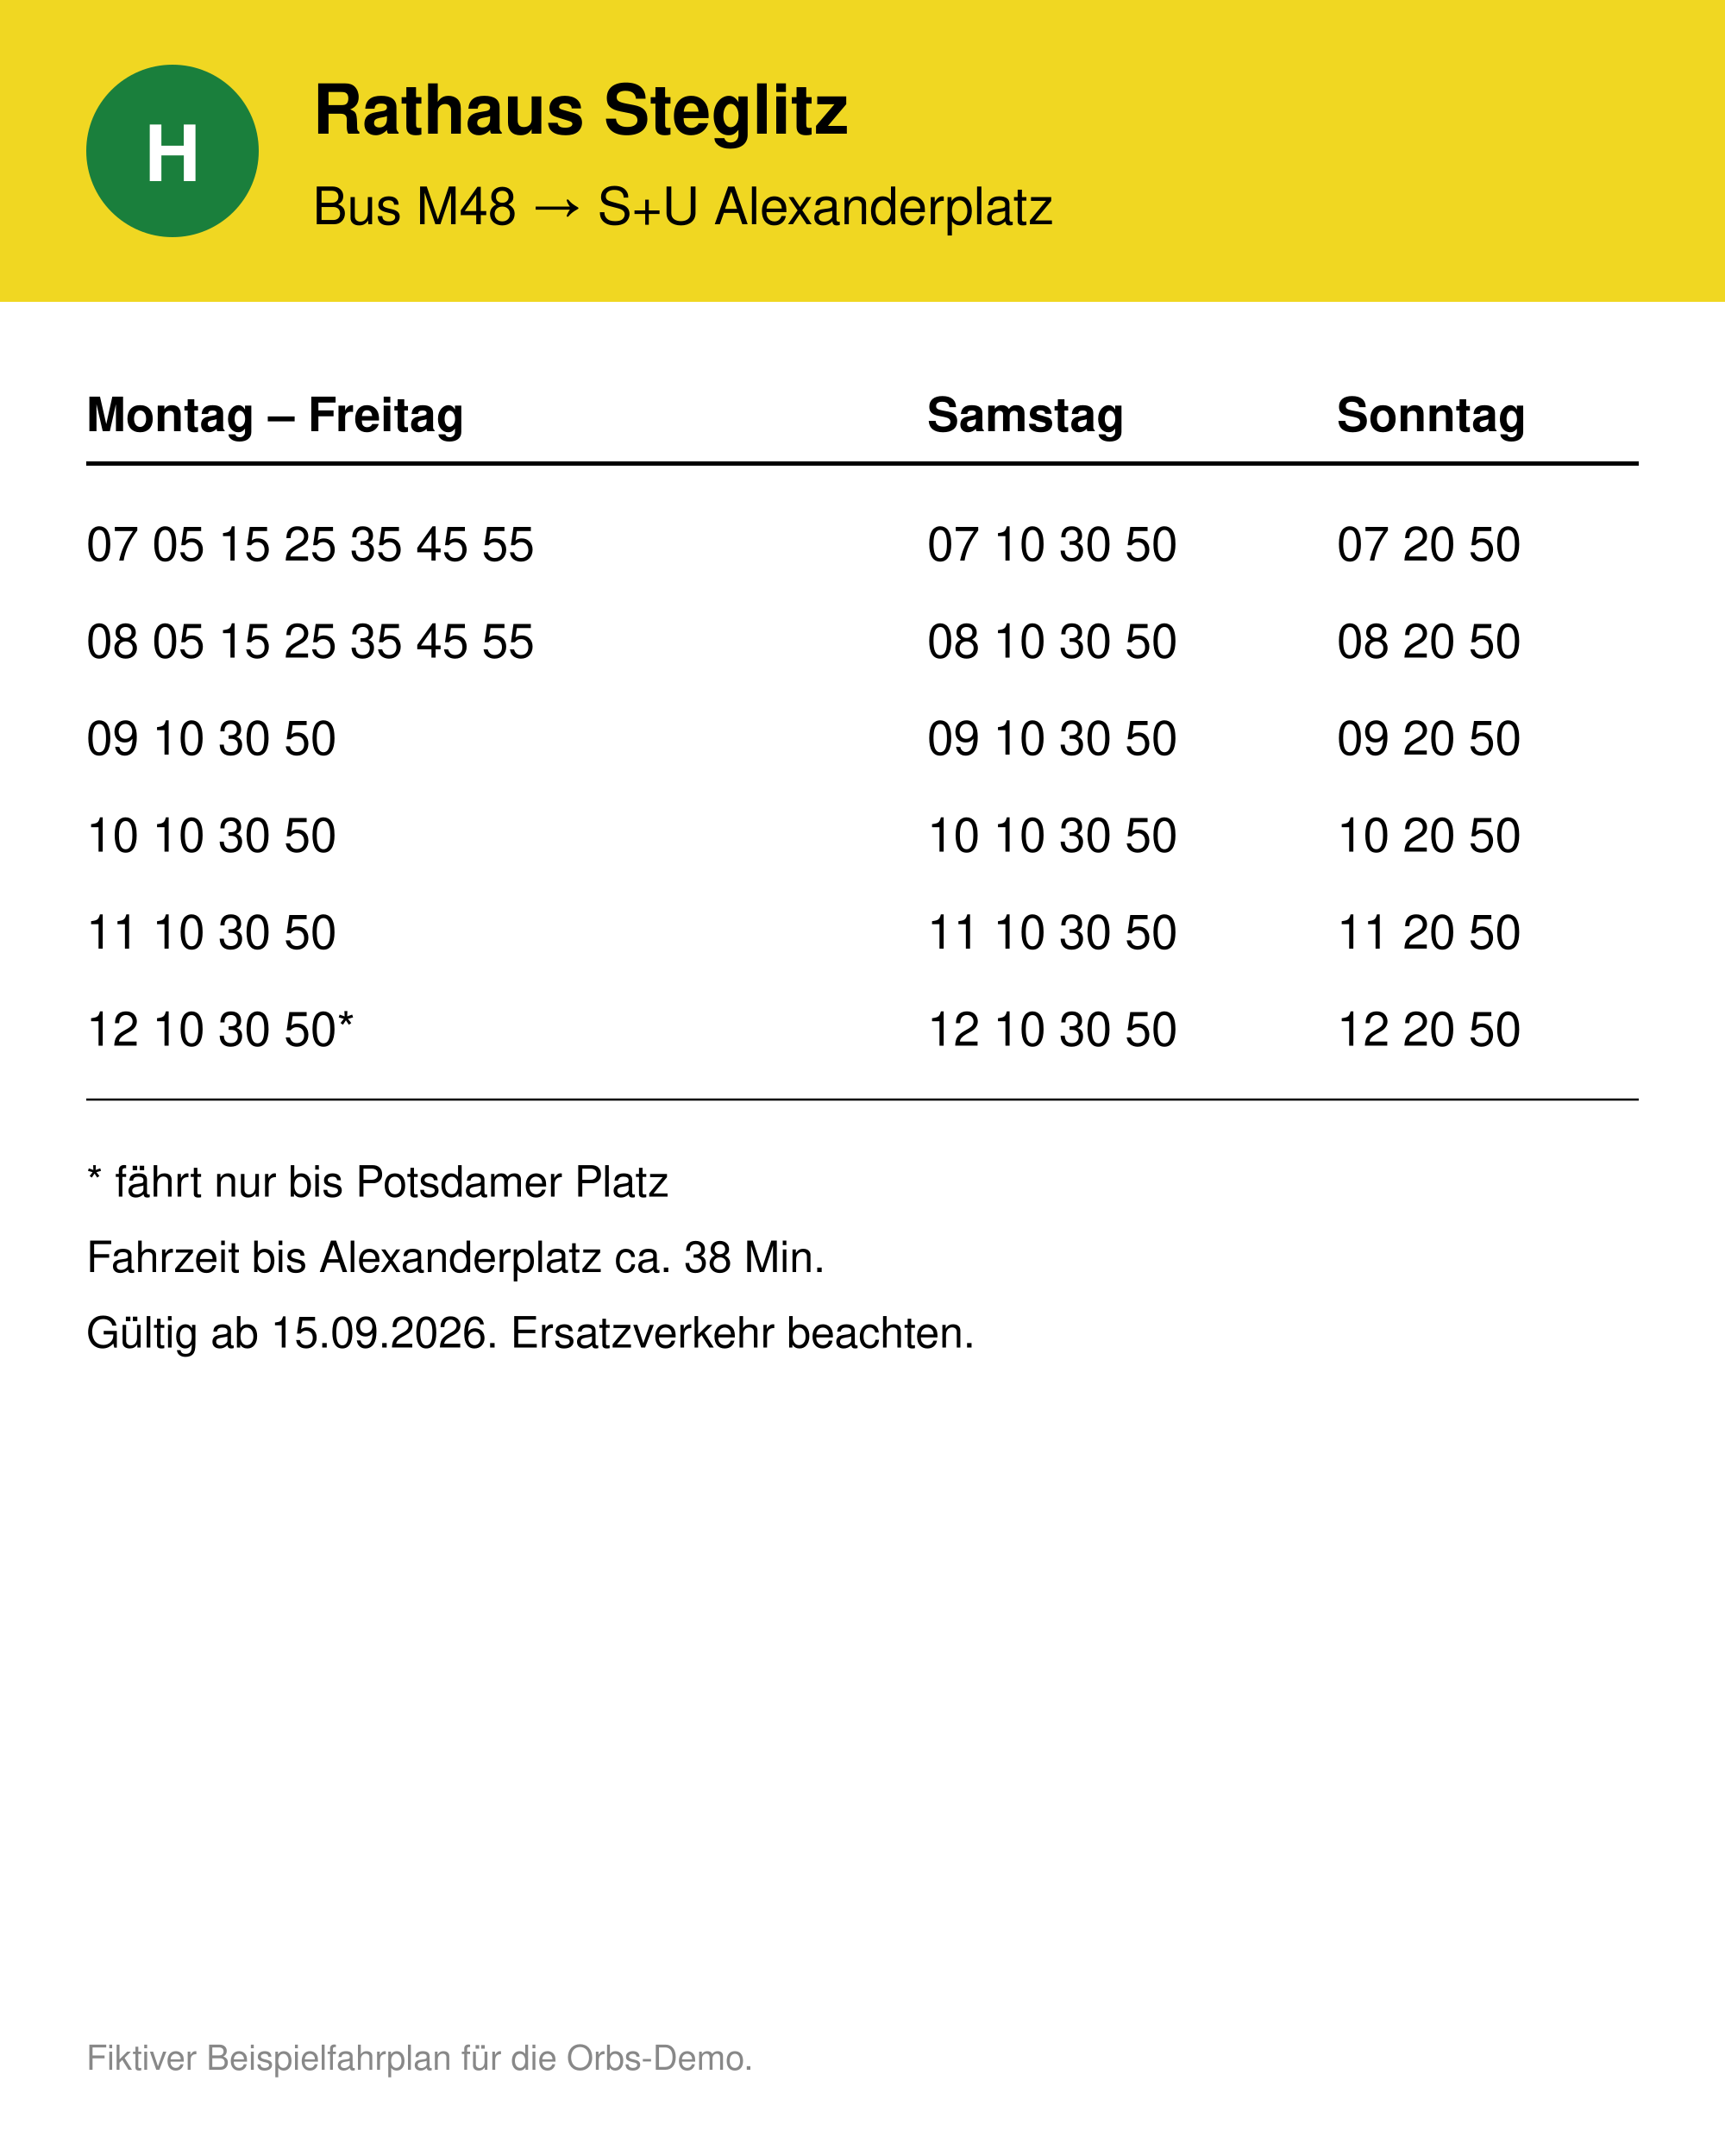
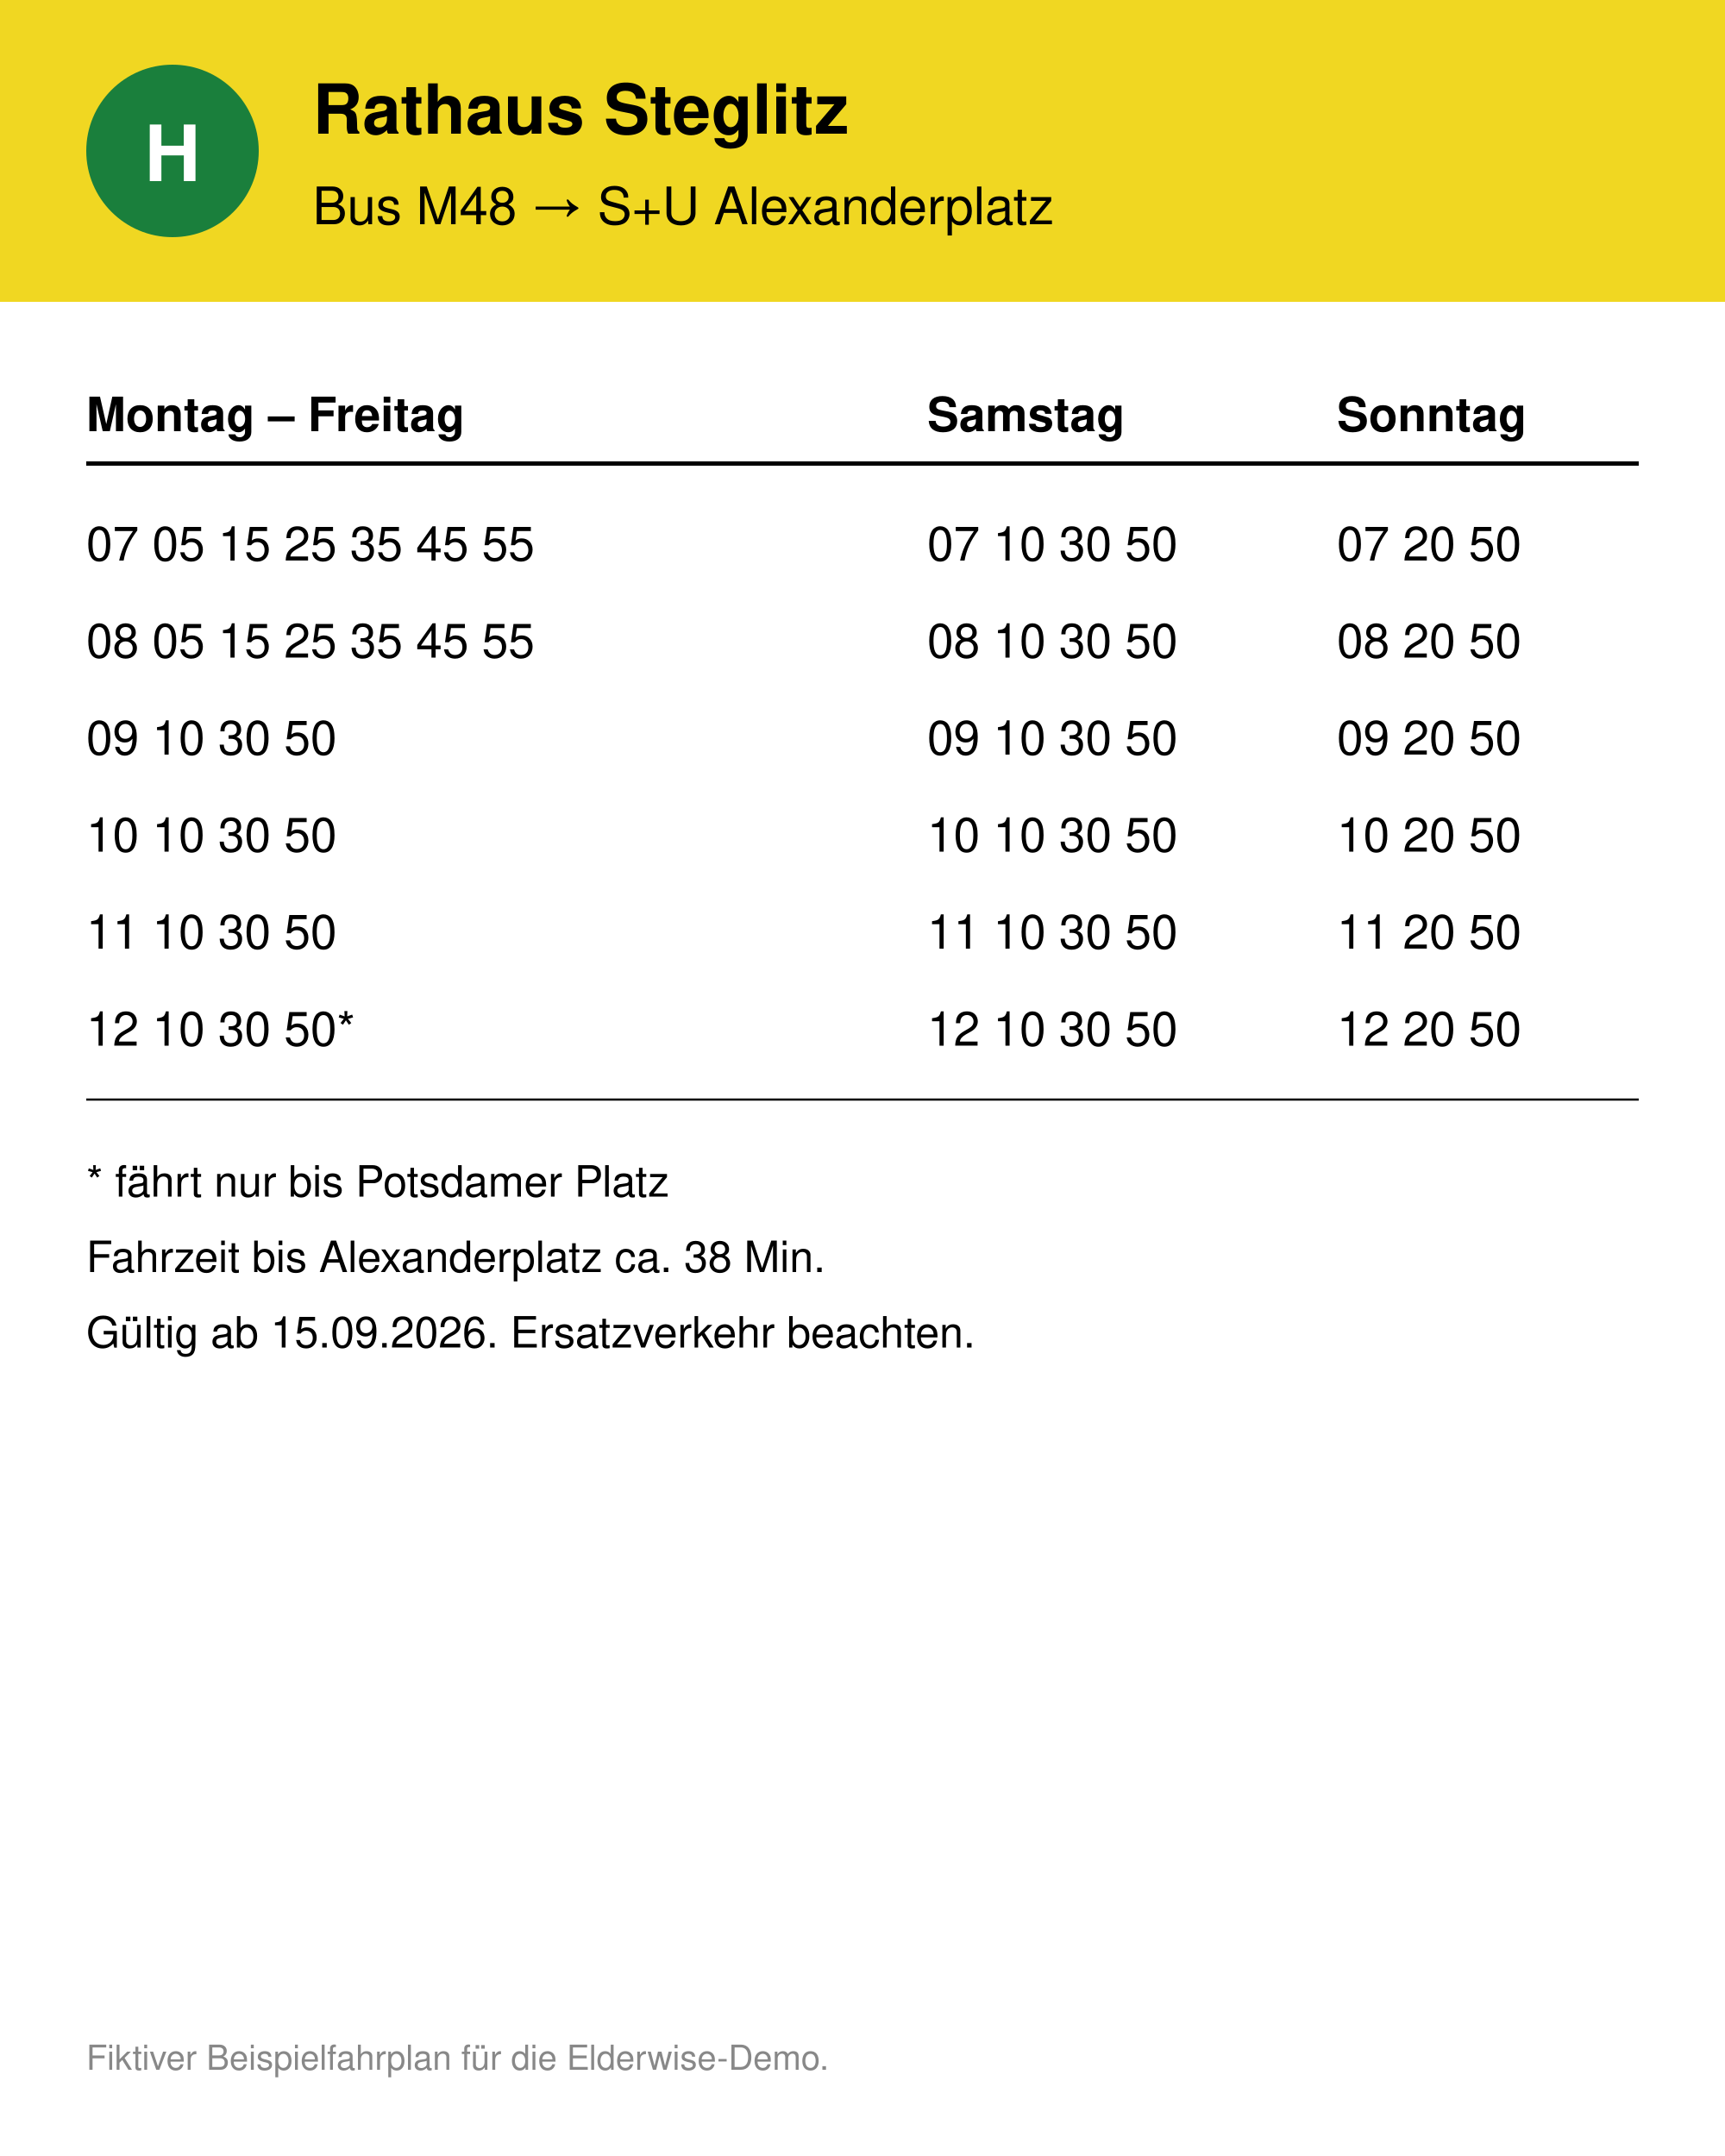
<svg xmlns="http://www.w3.org/2000/svg" width="800" height="1000" viewBox="0 0 800 1000" font-family="Helvetica, Arial, sans-serif">
  <rect width="800" height="1000" fill="#ffffff" />
  <rect width="800" height="140" fill="#f0d722" />
  <circle cx="80" cy="70" r="40" fill="#1a7f3c" />
  <text x="80" y="84" font-size="36" font-weight="bold" fill="#fff" text-anchor="middle">H</text>
  <text x="145" y="62" font-size="32" font-weight="bold" fill="#000">Rathaus Steglitz</text>
  <text x="145" y="104" font-size="24" fill="#000">Bus M48 → S+U Alexanderplatz</text>
  <text x="40" y="200" font-size="22" font-weight="bold" fill="#000">Montag – Freitag</text>
  <text x="430" y="200" font-size="22" font-weight="bold" fill="#000">Samstag</text>
  <text x="620" y="200" font-size="22" font-weight="bold" fill="#000">Sonntag</text>
  <line x1="40" y1="215" x2="760" y2="215" stroke="#000" stroke-width="2" />
  <g font-size="22" fill="#000">
    <text x="40" y="260">07  05 15 25 35 45 55</text>
    <text x="430" y="260">07  10 30 50</text>
    <text x="620" y="260">07  20 50</text>
    <text x="40" y="305">08  05 15 25 35 45 55</text>
    <text x="430" y="305">08  10 30 50</text>
    <text x="620" y="305">08  20 50</text>
    <text x="40" y="350">09  10 30 50</text>
    <text x="430" y="350">09  10 30 50</text>
    <text x="620" y="350">09  20 50</text>
    <text x="40" y="395">10  10 30 50</text>
    <text x="430" y="395">10  10 30 50</text>
    <text x="620" y="395">10  20 50</text>
    <text x="40" y="440">11  10 30 50</text>
    <text x="430" y="440">11  10 30 50</text>
    <text x="620" y="440">11  20 50</text>
    <text x="40" y="485">12  10 30 50*</text>
    <text x="430" y="485">12  10 30 50</text>
    <text x="620" y="485">12  20 50</text>
  </g>
  <line x1="40" y1="510" x2="760" y2="510" stroke="#000" stroke-width="1" />
  <text font-size="20" fill="#000">
    <tspan x="40" y="555">* fährt nur bis Potsdamer Platz</tspan>
    <tspan x="40" y="590">Fahrzeit bis Alexanderplatz ca. 38 Min.</tspan>
    <tspan x="40" y="625">Gültig ab 15.09.2026. Ersatzverkehr beachten.</tspan>
  </text>
-   <text x="40" y="960" font-size="16" fill="#888">Fiktiver Beispielfahrplan für die Orbs-Demo.</text>
+   <text x="40" y="960" font-size="16" fill="#888">Fiktiver Beispielfahrplan für die Elderwise-Demo.</text>
</svg>
